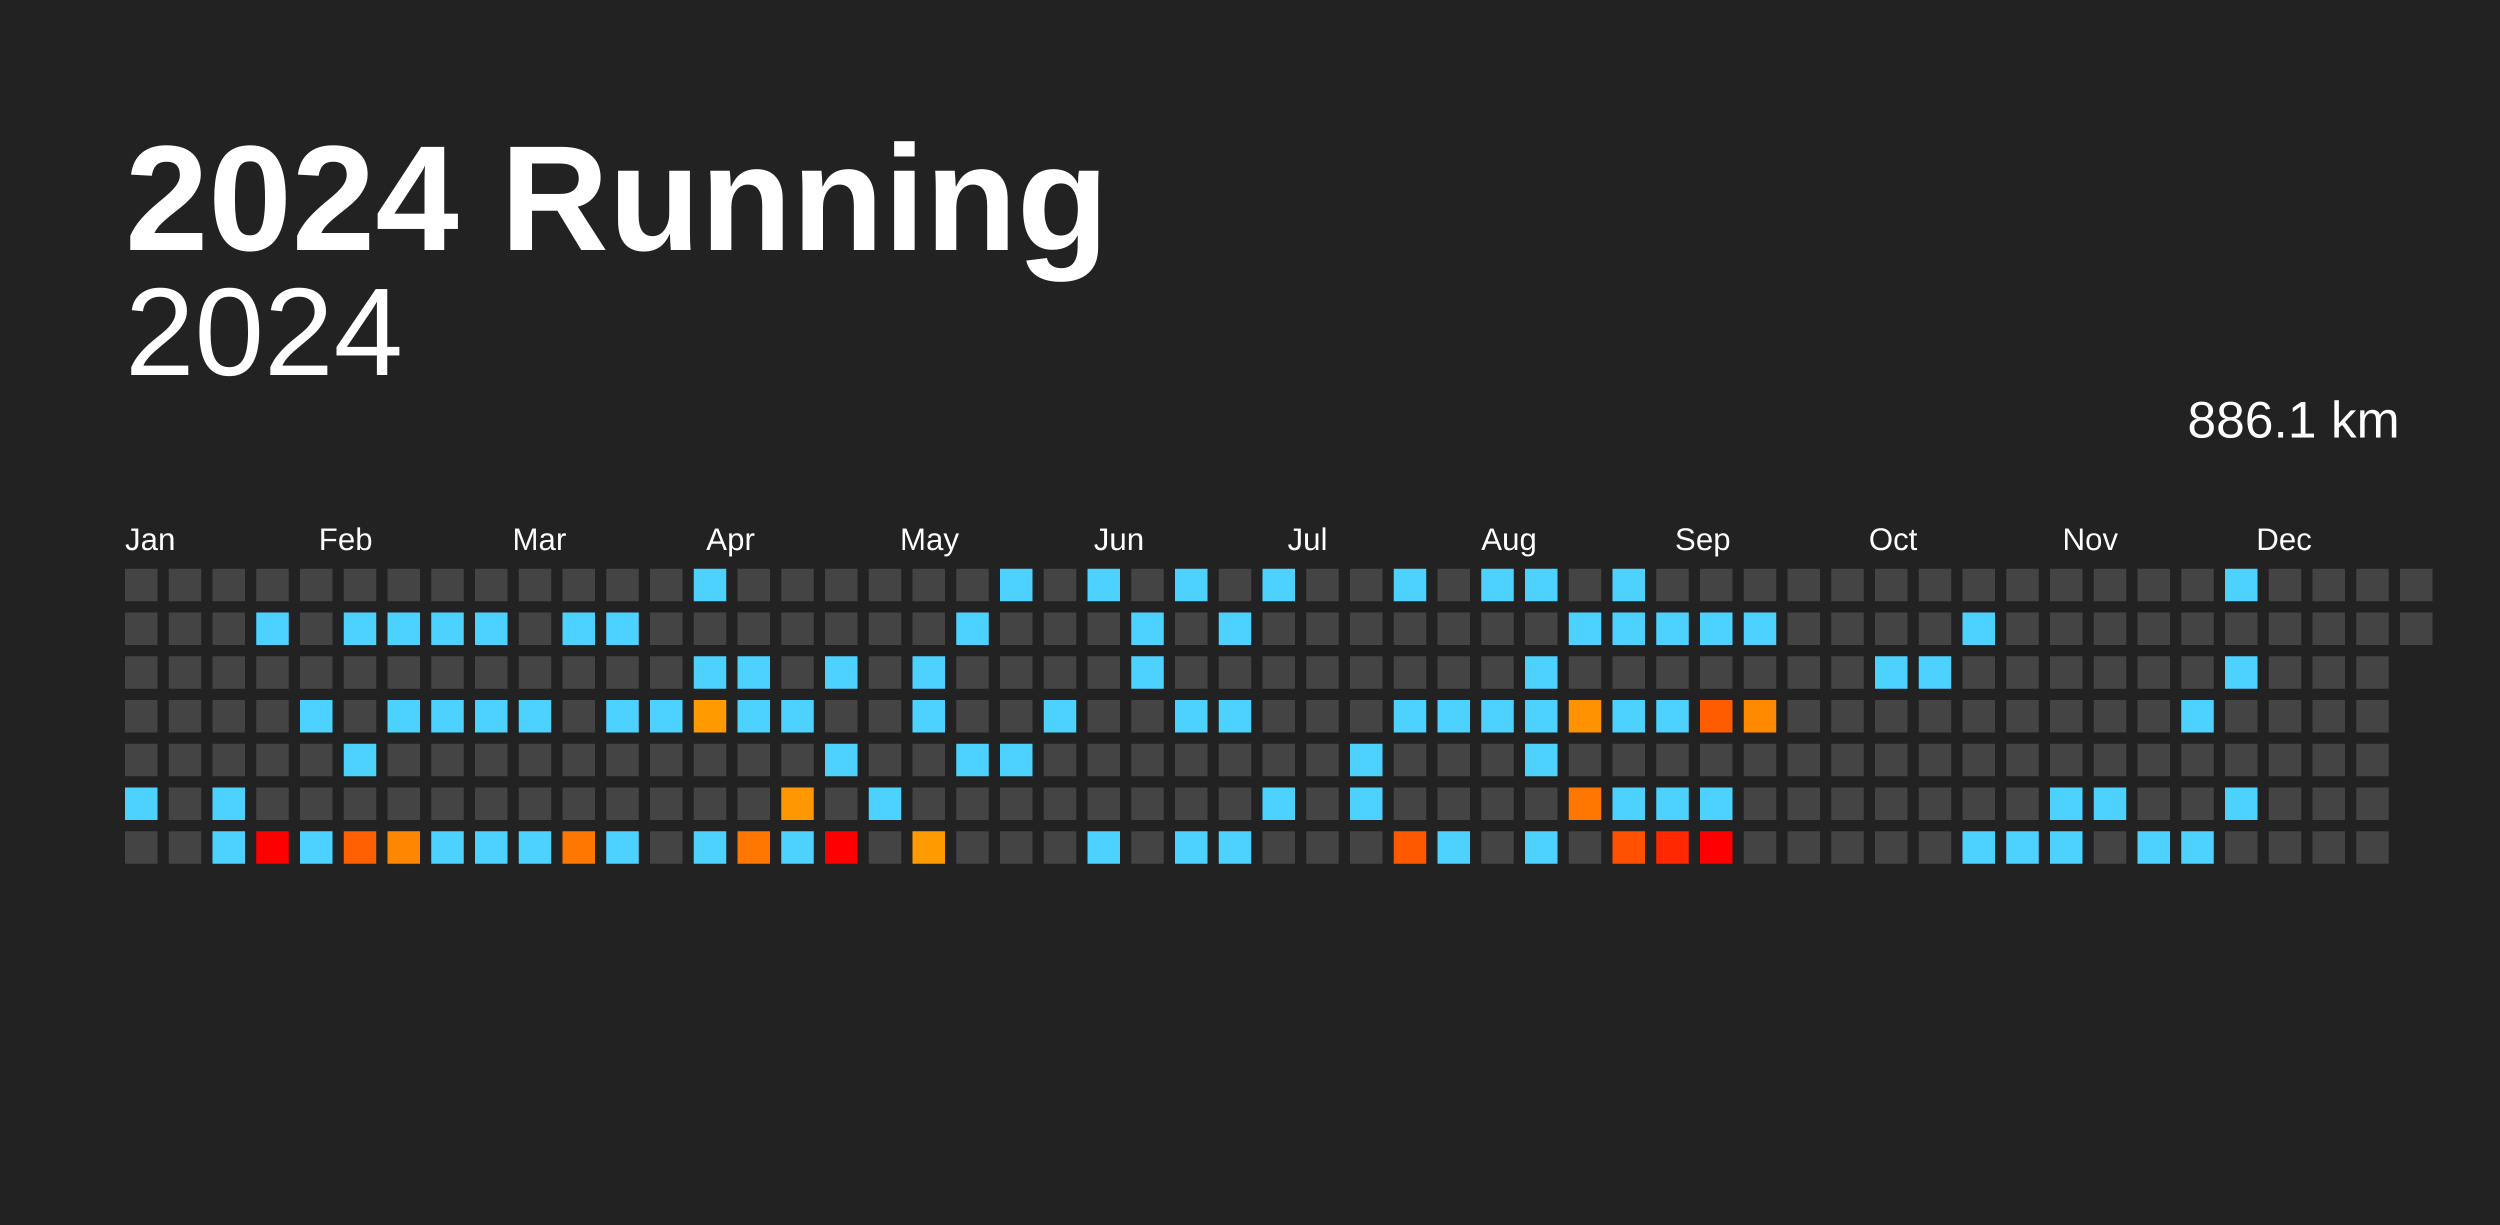
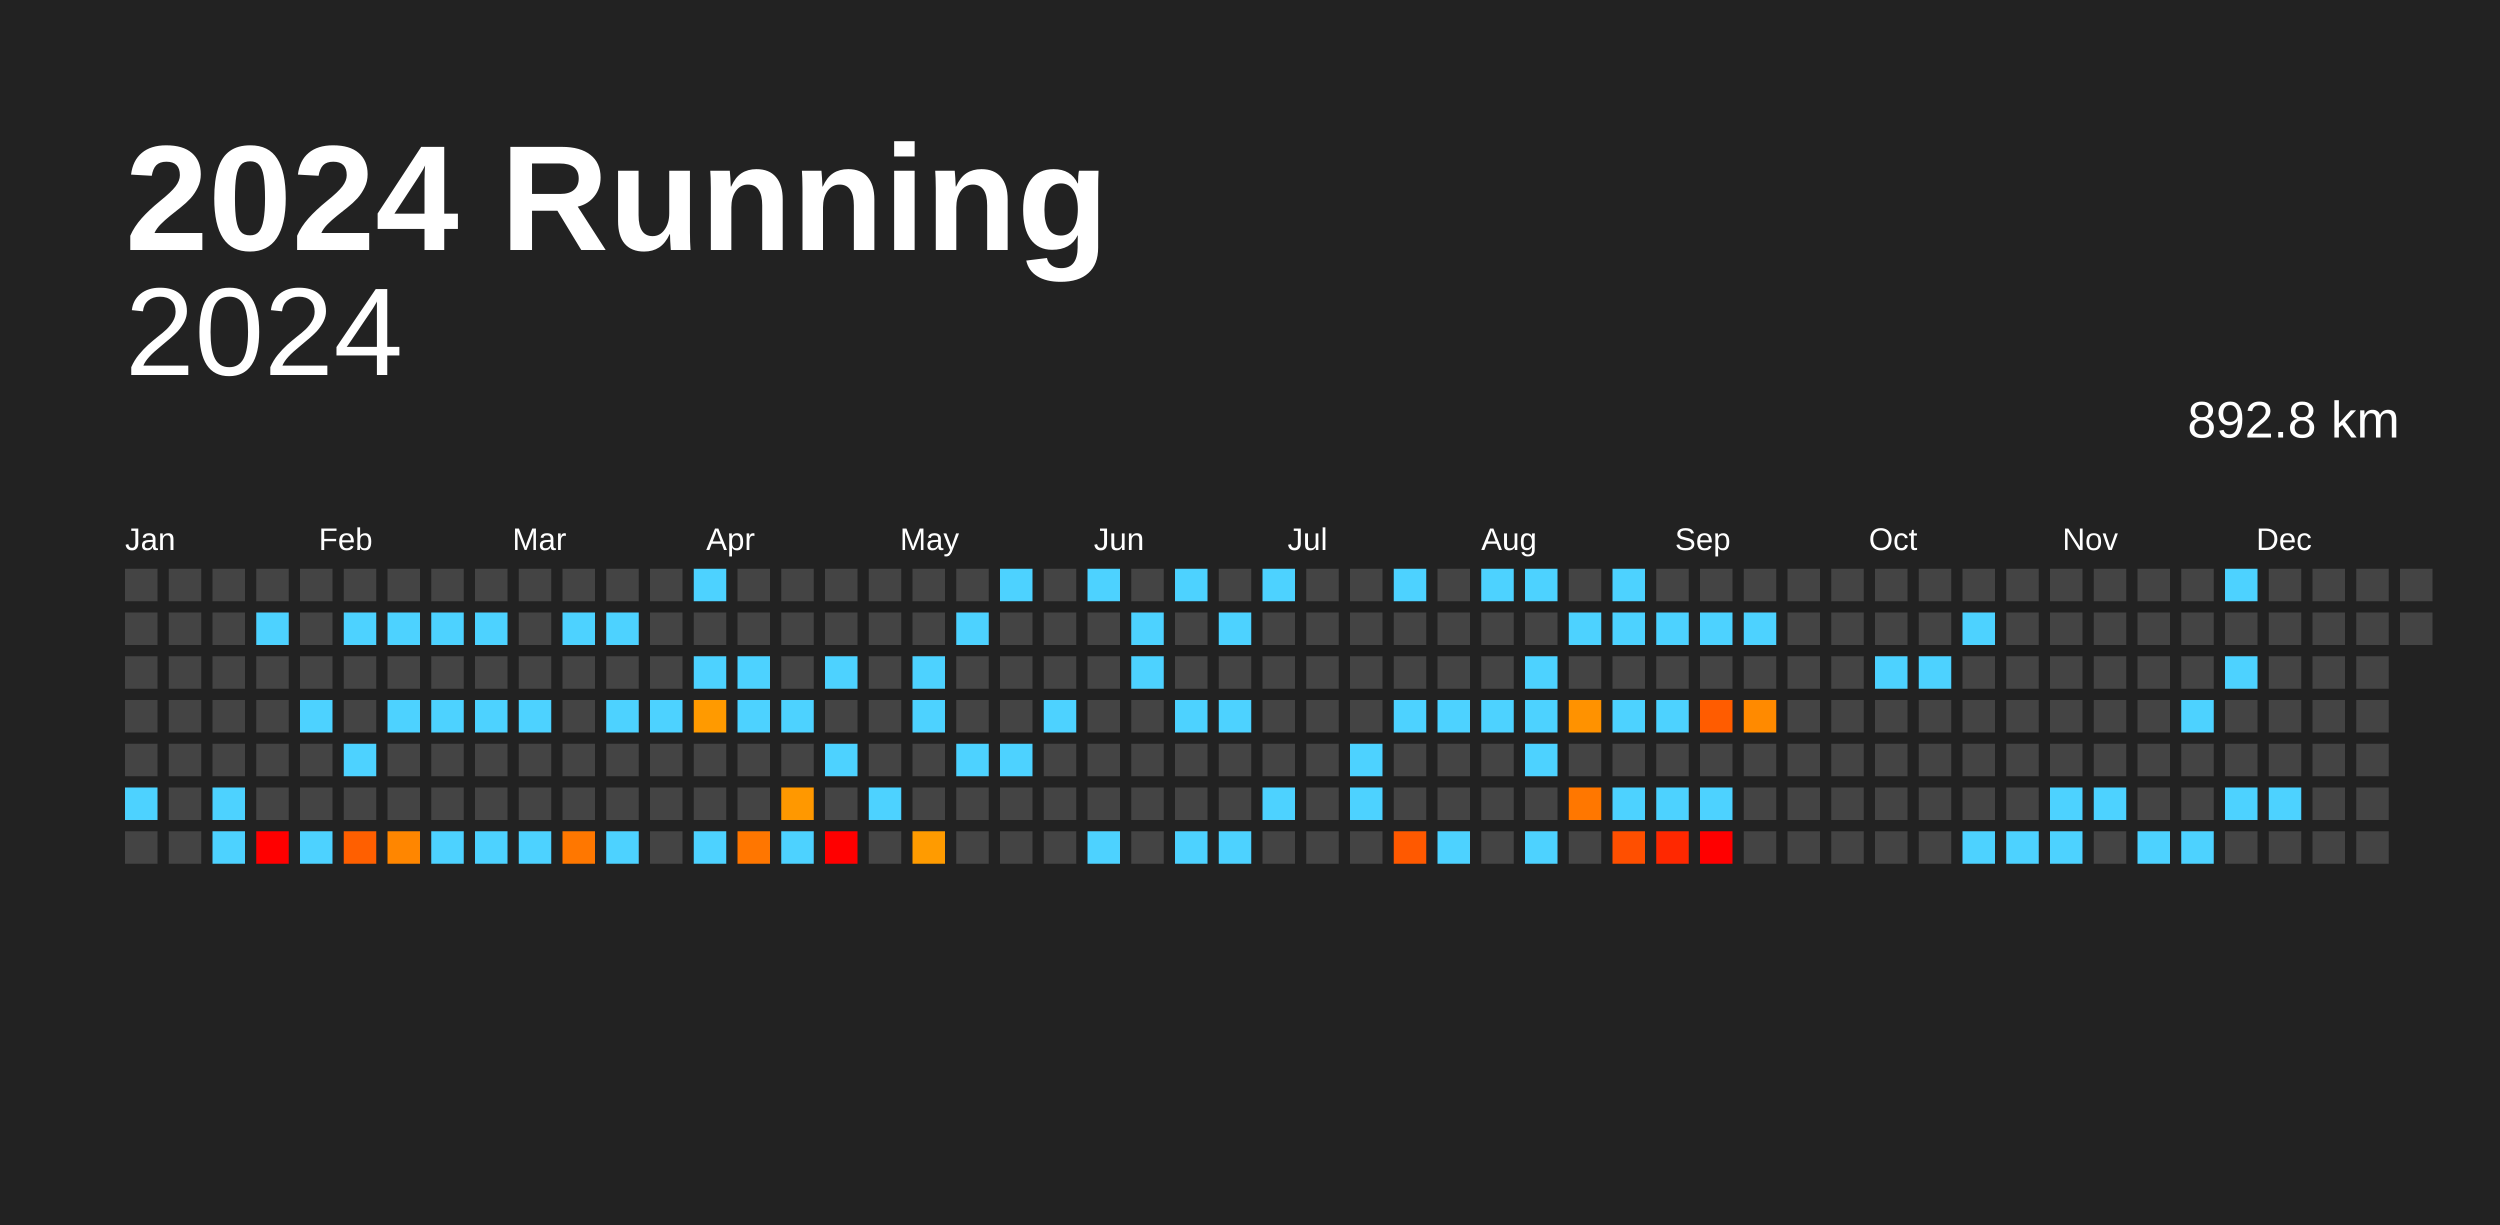
<svg xmlns="http://www.w3.org/2000/svg" baseProfile="full" height="98mm" version="1.1" viewBox="0,0,200,98" width="200mm">
  <defs />
  <rect fill="#222222" height="98" width="200" x="0" y="0" />
  <text fill="#FFFFFF" style="font-size:12px; font-family:Arial; font-weight:bold;" x="10" y="20">2024 Running</text>
  <text alignment-baseline="hanging" fill="#FFFFFF" style="font-size:10.0px; font-family:Arial;" x="10" y="30">2024</text>
-   <text alignment-baseline="hanging" fill="#FFFFFF" style="font-size:4.125px; font-family:Arial;" x="175" y="35">886.1 km</text>
+   <text alignment-baseline="hanging" fill="#FFFFFF" style="font-size:4.125px; font-family:Arial;" x="175" y="35">892.8 km</text>
  <text fill="#FFFFFF" style="font-size:2.5px; font-family:Arial" x="10.0" y="44">Jan</text>
  <text fill="#FFFFFF" style="font-size:2.5px; font-family:Arial" x="25.5" y="44">Feb</text>
  <text fill="#FFFFFF" style="font-size:2.5px; font-family:Arial" x="41.0" y="44">Mar</text>
  <text fill="#FFFFFF" style="font-size:2.5px; font-family:Arial" x="56.5" y="44">Apr</text>
  <text fill="#FFFFFF" style="font-size:2.5px; font-family:Arial" x="72.0" y="44">May</text>
  <text fill="#FFFFFF" style="font-size:2.5px; font-family:Arial" x="87.5" y="44">Jun</text>
  <text fill="#FFFFFF" style="font-size:2.5px; font-family:Arial" x="103.0" y="44">Jul</text>
  <text fill="#FFFFFF" style="font-size:2.5px; font-family:Arial" x="118.5" y="44">Aug</text>
  <text fill="#FFFFFF" style="font-size:2.5px; font-family:Arial" x="134.0" y="44">Sep</text>
  <text fill="#FFFFFF" style="font-size:2.5px; font-family:Arial" x="149.5" y="44">Oct</text>
  <text fill="#FFFFFF" style="font-size:2.5px; font-family:Arial" x="165.0" y="44">Nov</text>
  <text fill="#FFFFFF" style="font-size:2.5px; font-family:Arial" x="180.5" y="44">Dec</text>
  <rect fill="#444444" height="2.6" width="2.6" x="10.0" y="45.5" />
  <rect fill="#444444" height="2.6" width="2.6" x="10.0" y="49.0" />
  <rect fill="#444444" height="2.6" width="2.6" x="10.0" y="52.5" />
  <rect fill="#444444" height="2.6" width="2.6" x="10.0" y="56.0" />
  <rect fill="#444444" height="2.6" width="2.6" x="10.0" y="59.5" />
  <rect fill="#4dd2ff" height="2.6" width="2.6" x="10.0" y="63.0" />
  <rect fill="#444444" height="2.6" width="2.6" x="10.0" y="66.5" />
  <rect fill="#444444" height="2.6" width="2.6" x="13.5" y="45.5" />
  <rect fill="#444444" height="2.6" width="2.6" x="13.5" y="49.0" />
  <rect fill="#444444" height="2.6" width="2.6" x="13.5" y="52.5" />
  <rect fill="#444444" height="2.6" width="2.6" x="13.5" y="56.0" />
  <rect fill="#444444" height="2.6" width="2.6" x="13.5" y="59.5" />
  <rect fill="#444444" height="2.6" width="2.6" x="13.5" y="63.0" />
  <rect fill="#444444" height="2.6" width="2.6" x="13.5" y="66.5" />
  <rect fill="#444444" height="2.6" width="2.6" x="17.0" y="45.5" />
  <rect fill="#444444" height="2.6" width="2.6" x="17.0" y="49.0" />
  <rect fill="#444444" height="2.6" width="2.6" x="17.0" y="52.5" />
  <rect fill="#444444" height="2.6" width="2.6" x="17.0" y="56.0" />
  <rect fill="#444444" height="2.6" width="2.6" x="17.0" y="59.5" />
  <rect fill="#4dd2ff" height="2.6" width="2.6" x="17.0" y="63.0" />
  <rect fill="#4dd2ff" height="2.6" width="2.6" x="17.0" y="66.5" />
  <rect fill="#444444" height="2.6" width="2.6" x="20.5" y="45.5" />
  <rect fill="#4dd2ff" height="2.6" width="2.6" x="20.5" y="49.0" />
  <rect fill="#444444" height="2.6" width="2.6" x="20.5" y="52.5" />
  <rect fill="#444444" height="2.6" width="2.6" x="20.5" y="56.0" />
  <rect fill="#444444" height="2.6" width="2.6" x="20.5" y="59.5" />
  <rect fill="#444444" height="2.6" width="2.6" x="20.5" y="63.0" />
  <rect fill="red" height="2.6" width="2.6" x="20.5" y="66.5" />
  <rect fill="#444444" height="2.6" width="2.6" x="24.0" y="45.5" />
  <rect fill="#444444" height="2.6" width="2.6" x="24.0" y="49.0" />
  <rect fill="#444444" height="2.6" width="2.6" x="24.0" y="52.5" />
  <rect fill="#4dd2ff" height="2.6" width="2.6" x="24.0" y="56.0" />
  <rect fill="#444444" height="2.6" width="2.6" x="24.0" y="59.5" />
  <rect fill="#444444" height="2.6" width="2.6" x="24.0" y="63.0" />
  <rect fill="#4dd2ff" height="2.6" width="2.6" x="24.0" y="66.5" />
  <rect fill="#444444" height="2.6" width="2.6" x="27.5" y="45.5" />
  <rect fill="#4dd2ff" height="2.6" width="2.6" x="27.5" y="49.0" />
  <rect fill="#444444" height="2.6" width="2.6" x="27.5" y="52.5" />
  <rect fill="#444444" height="2.6" width="2.6" x="27.5" y="56.0" />
  <rect fill="#4dd2ff" height="2.6" width="2.6" x="27.5" y="59.5" />
  <rect fill="#444444" height="2.6" width="2.6" x="27.5" y="63.0" />
  <rect fill="#ff5f00" height="2.6" width="2.6" x="27.5" y="66.5" />
  <rect fill="#444444" height="2.6" width="2.6" x="31.0" y="45.5" />
  <rect fill="#4dd2ff" height="2.6" width="2.6" x="31.0" y="49.0" />
  <rect fill="#444444" height="2.6" width="2.6" x="31.0" y="52.5" />
  <rect fill="#4dd2ff" height="2.6" width="2.6" x="31.0" y="56.0" />
  <rect fill="#444444" height="2.6" width="2.6" x="31.0" y="59.5" />
  <rect fill="#444444" height="2.6" width="2.6" x="31.0" y="63.0" />
  <rect fill="#ff8600" height="2.6" width="2.6" x="31.0" y="66.5" />
  <rect fill="#444444" height="2.6" width="2.6" x="34.5" y="45.5" />
  <rect fill="#4dd2ff" height="2.6" width="2.6" x="34.5" y="49.0" />
  <rect fill="#444444" height="2.6" width="2.6" x="34.5" y="52.5" />
  <rect fill="#4dd2ff" height="2.6" width="2.6" x="34.5" y="56.0" />
  <rect fill="#444444" height="2.6" width="2.6" x="34.5" y="59.5" />
  <rect fill="#444444" height="2.6" width="2.6" x="34.5" y="63.0" />
  <rect fill="#4dd2ff" height="2.6" width="2.6" x="34.5" y="66.5" />
  <rect fill="#444444" height="2.6" width="2.6" x="38.0" y="45.5" />
  <rect fill="#4dd2ff" height="2.6" width="2.6" x="38.0" y="49.0" />
  <rect fill="#444444" height="2.6" width="2.6" x="38.0" y="52.5" />
  <rect fill="#4dd2ff" height="2.6" width="2.6" x="38.0" y="56.0" />
  <rect fill="#444444" height="2.6" width="2.6" x="38.0" y="59.5" />
  <rect fill="#444444" height="2.6" width="2.6" x="38.0" y="63.0" />
  <rect fill="#4dd2ff" height="2.6" width="2.6" x="38.0" y="66.5" />
  <rect fill="#444444" height="2.6" width="2.6" x="41.5" y="45.5" />
  <rect fill="#444444" height="2.6" width="2.6" x="41.5" y="49.0" />
  <rect fill="#444444" height="2.6" width="2.6" x="41.5" y="52.5" />
  <rect fill="#4dd2ff" height="2.6" width="2.6" x="41.5" y="56.0" />
  <rect fill="#444444" height="2.6" width="2.6" x="41.5" y="59.5" />
  <rect fill="#444444" height="2.6" width="2.6" x="41.5" y="63.0" />
  <rect fill="#4dd2ff" height="2.6" width="2.6" x="41.5" y="66.5" />
  <rect fill="#444444" height="2.6" width="2.6" x="45.0" y="45.5" />
  <rect fill="#4dd2ff" height="2.6" width="2.6" x="45.0" y="49.0" />
  <rect fill="#444444" height="2.6" width="2.6" x="45.0" y="52.5" />
  <rect fill="#444444" height="2.6" width="2.6" x="45.0" y="56.0" />
  <rect fill="#444444" height="2.6" width="2.6" x="45.0" y="59.5" />
  <rect fill="#444444" height="2.6" width="2.6" x="45.0" y="63.0" />
  <rect fill="#ff7700" height="2.6" width="2.6" x="45.0" y="66.5" />
  <rect fill="#444444" height="2.6" width="2.6" x="48.5" y="45.5" />
  <rect fill="#4dd2ff" height="2.6" width="2.6" x="48.5" y="49.0" />
  <rect fill="#444444" height="2.6" width="2.6" x="48.5" y="52.5" />
  <rect fill="#4dd2ff" height="2.6" width="2.6" x="48.5" y="56.0" />
  <rect fill="#444444" height="2.6" width="2.6" x="48.5" y="59.5" />
  <rect fill="#444444" height="2.6" width="2.6" x="48.5" y="63.0" />
  <rect fill="#4dd2ff" height="2.6" width="2.6" x="48.5" y="66.5" />
  <rect fill="#444444" height="2.6" width="2.6" x="52.0" y="45.5" />
  <rect fill="#444444" height="2.6" width="2.6" x="52.0" y="49.0" />
  <rect fill="#444444" height="2.6" width="2.6" x="52.0" y="52.5" />
  <rect fill="#4dd2ff" height="2.6" width="2.6" x="52.0" y="56.0" />
  <rect fill="#444444" height="2.6" width="2.6" x="52.0" y="59.5" />
  <rect fill="#444444" height="2.6" width="2.6" x="52.0" y="63.0" />
  <rect fill="#444444" height="2.6" width="2.6" x="52.0" y="66.5" />
  <rect fill="#4dd2ff" height="2.6" width="2.6" x="55.5" y="45.5" />
  <rect fill="#444444" height="2.6" width="2.6" x="55.5" y="49.0" />
  <rect fill="#4dd2ff" height="2.6" width="2.6" x="55.5" y="52.5" />
  <rect fill="#ff9a00" height="2.6" width="2.6" x="55.5" y="56.0" />
  <rect fill="#444444" height="2.6" width="2.6" x="55.5" y="59.5" />
  <rect fill="#444444" height="2.6" width="2.6" x="55.5" y="63.0" />
  <rect fill="#4dd2ff" height="2.6" width="2.6" x="55.5" y="66.5" />
  <rect fill="#444444" height="2.6" width="2.6" x="59.0" y="45.5" />
  <rect fill="#444444" height="2.6" width="2.6" x="59.0" y="49.0" />
  <rect fill="#4dd2ff" height="2.6" width="2.6" x="59.0" y="52.5" />
  <rect fill="#4dd2ff" height="2.6" width="2.6" x="59.0" y="56.0" />
  <rect fill="#444444" height="2.6" width="2.6" x="59.0" y="59.5" />
  <rect fill="#444444" height="2.6" width="2.6" x="59.0" y="63.0" />
  <rect fill="#ff7600" height="2.6" width="2.6" x="59.0" y="66.5" />
  <rect fill="#444444" height="2.6" width="2.6" x="62.5" y="45.5" />
  <rect fill="#444444" height="2.6" width="2.6" x="62.5" y="49.0" />
  <rect fill="#444444" height="2.6" width="2.6" x="62.5" y="52.5" />
  <rect fill="#4dd2ff" height="2.6" width="2.6" x="62.5" y="56.0" />
  <rect fill="#444444" height="2.6" width="2.6" x="62.5" y="59.5" />
  <rect fill="#ff9800" height="2.6" width="2.6" x="62.5" y="63.0" />
  <rect fill="#4dd2ff" height="2.6" width="2.6" x="62.5" y="66.5" />
  <rect fill="#444444" height="2.6" width="2.6" x="66.0" y="45.5" />
  <rect fill="#444444" height="2.6" width="2.6" x="66.0" y="49.0" />
  <rect fill="#4dd2ff" height="2.6" width="2.6" x="66.0" y="52.5" />
  <rect fill="#444444" height="2.6" width="2.6" x="66.0" y="56.0" />
  <rect fill="#4dd2ff" height="2.6" width="2.6" x="66.0" y="59.5" />
  <rect fill="#444444" height="2.6" width="2.6" x="66.0" y="63.0" />
  <rect fill="red" height="2.6" width="2.6" x="66.0" y="66.5" />
  <rect fill="#444444" height="2.6" width="2.6" x="69.5" y="45.5" />
  <rect fill="#444444" height="2.6" width="2.6" x="69.5" y="49.0" />
  <rect fill="#444444" height="2.6" width="2.6" x="69.5" y="52.5" />
  <rect fill="#444444" height="2.6" width="2.6" x="69.5" y="56.0" />
  <rect fill="#444444" height="2.6" width="2.6" x="69.5" y="59.5" />
  <rect fill="#4dd2ff" height="2.6" width="2.6" x="69.5" y="63.0" />
  <rect fill="#444444" height="2.6" width="2.6" x="69.5" y="66.5" />
  <rect fill="#444444" height="2.6" width="2.6" x="73.0" y="45.5" />
  <rect fill="#444444" height="2.6" width="2.6" x="73.0" y="49.0" />
  <rect fill="#4dd2ff" height="2.6" width="2.6" x="73.0" y="52.5" />
  <rect fill="#4dd2ff" height="2.6" width="2.6" x="73.0" y="56.0" />
  <rect fill="#444444" height="2.6" width="2.6" x="73.0" y="59.5" />
  <rect fill="#444444" height="2.6" width="2.6" x="73.0" y="63.0" />
  <rect fill="#ff9b00" height="2.6" width="2.6" x="73.0" y="66.5" />
  <rect fill="#444444" height="2.6" width="2.6" x="76.5" y="45.5" />
  <rect fill="#4dd2ff" height="2.6" width="2.6" x="76.5" y="49.0" />
  <rect fill="#444444" height="2.6" width="2.6" x="76.5" y="52.5" />
  <rect fill="#444444" height="2.6" width="2.6" x="76.5" y="56.0" />
  <rect fill="#4dd2ff" height="2.6" width="2.6" x="76.5" y="59.5" />
  <rect fill="#444444" height="2.6" width="2.6" x="76.5" y="63.0" />
  <rect fill="#444444" height="2.6" width="2.6" x="76.5" y="66.5" />
  <rect fill="#4dd2ff" height="2.6" width="2.6" x="80.0" y="45.5" />
  <rect fill="#444444" height="2.6" width="2.6" x="80.0" y="49.0" />
  <rect fill="#444444" height="2.6" width="2.6" x="80.0" y="52.5" />
  <rect fill="#444444" height="2.6" width="2.6" x="80.0" y="56.0" />
  <rect fill="#4dd2ff" height="2.6" width="2.6" x="80.0" y="59.5" />
  <rect fill="#444444" height="2.6" width="2.6" x="80.0" y="63.0" />
  <rect fill="#444444" height="2.6" width="2.6" x="80.0" y="66.5" />
  <rect fill="#444444" height="2.6" width="2.6" x="83.5" y="45.5" />
  <rect fill="#444444" height="2.6" width="2.6" x="83.5" y="49.0" />
  <rect fill="#444444" height="2.6" width="2.6" x="83.5" y="52.5" />
  <rect fill="#4dd2ff" height="2.6" width="2.6" x="83.5" y="56.0" />
  <rect fill="#444444" height="2.6" width="2.6" x="83.5" y="59.5" />
  <rect fill="#444444" height="2.6" width="2.6" x="83.5" y="63.0" />
  <rect fill="#444444" height="2.6" width="2.6" x="83.5" y="66.5" />
  <rect fill="#4dd2ff" height="2.6" width="2.6" x="87.0" y="45.5" />
  <rect fill="#444444" height="2.6" width="2.6" x="87.0" y="49.0" />
  <rect fill="#444444" height="2.6" width="2.6" x="87.0" y="52.5" />
  <rect fill="#444444" height="2.6" width="2.6" x="87.0" y="56.0" />
  <rect fill="#444444" height="2.6" width="2.6" x="87.0" y="59.5" />
  <rect fill="#444444" height="2.6" width="2.6" x="87.0" y="63.0" />
  <rect fill="#4dd2ff" height="2.6" width="2.6" x="87.0" y="66.5" />
  <rect fill="#444444" height="2.6" width="2.6" x="90.5" y="45.5" />
  <rect fill="#4dd2ff" height="2.6" width="2.6" x="90.5" y="49.0" />
  <rect fill="#4dd2ff" height="2.6" width="2.6" x="90.5" y="52.5" />
  <rect fill="#444444" height="2.6" width="2.6" x="90.5" y="56.0" />
  <rect fill="#444444" height="2.6" width="2.6" x="90.5" y="59.5" />
  <rect fill="#444444" height="2.6" width="2.6" x="90.5" y="63.0" />
  <rect fill="#444444" height="2.6" width="2.6" x="90.5" y="66.5" />
  <rect fill="#4dd2ff" height="2.6" width="2.6" x="94.0" y="45.5" />
  <rect fill="#444444" height="2.6" width="2.6" x="94.0" y="49.0" />
  <rect fill="#444444" height="2.6" width="2.6" x="94.0" y="52.5" />
  <rect fill="#4dd2ff" height="2.6" width="2.6" x="94.0" y="56.0" />
  <rect fill="#444444" height="2.6" width="2.6" x="94.0" y="59.5" />
  <rect fill="#444444" height="2.6" width="2.6" x="94.0" y="63.0" />
  <rect fill="#4dd2ff" height="2.6" width="2.6" x="94.0" y="66.5" />
  <rect fill="#444444" height="2.6" width="2.6" x="97.5" y="45.5" />
  <rect fill="#4dd2ff" height="2.6" width="2.6" x="97.5" y="49.0" />
  <rect fill="#444444" height="2.6" width="2.6" x="97.5" y="52.5" />
  <rect fill="#4dd2ff" height="2.6" width="2.6" x="97.5" y="56.0" />
  <rect fill="#444444" height="2.6" width="2.6" x="97.5" y="59.5" />
  <rect fill="#444444" height="2.6" width="2.6" x="97.5" y="63.0" />
  <rect fill="#4dd2ff" height="2.6" width="2.6" x="97.5" y="66.5" />
  <rect fill="#4dd2ff" height="2.6" width="2.6" x="101.0" y="45.5" />
  <rect fill="#444444" height="2.6" width="2.6" x="101.0" y="49.0" />
  <rect fill="#444444" height="2.6" width="2.6" x="101.0" y="52.5" />
  <rect fill="#444444" height="2.6" width="2.6" x="101.0" y="56.0" />
  <rect fill="#444444" height="2.6" width="2.6" x="101.0" y="59.5" />
  <rect fill="#4dd2ff" height="2.6" width="2.6" x="101.0" y="63.0" />
  <rect fill="#444444" height="2.6" width="2.6" x="101.0" y="66.5" />
  <rect fill="#444444" height="2.6" width="2.6" x="104.5" y="45.5" />
  <rect fill="#444444" height="2.6" width="2.6" x="104.5" y="49.0" />
  <rect fill="#444444" height="2.6" width="2.6" x="104.5" y="52.5" />
  <rect fill="#444444" height="2.6" width="2.6" x="104.5" y="56.0" />
  <rect fill="#444444" height="2.6" width="2.6" x="104.5" y="59.5" />
  <rect fill="#444444" height="2.6" width="2.6" x="104.5" y="63.0" />
  <rect fill="#444444" height="2.6" width="2.6" x="104.5" y="66.5" />
  <rect fill="#444444" height="2.6" width="2.6" x="108.0" y="45.5" />
  <rect fill="#444444" height="2.6" width="2.6" x="108.0" y="49.0" />
  <rect fill="#444444" height="2.6" width="2.6" x="108.0" y="52.5" />
  <rect fill="#444444" height="2.6" width="2.6" x="108.0" y="56.0" />
  <rect fill="#4dd2ff" height="2.6" width="2.6" x="108.0" y="59.5" />
  <rect fill="#4dd2ff" height="2.6" width="2.6" x="108.0" y="63.0" />
  <rect fill="#444444" height="2.6" width="2.6" x="108.0" y="66.5" />
  <rect fill="#4dd2ff" height="2.6" width="2.6" x="111.5" y="45.5" />
  <rect fill="#444444" height="2.6" width="2.6" x="111.5" y="49.0" />
  <rect fill="#444444" height="2.6" width="2.6" x="111.5" y="52.5" />
  <rect fill="#4dd2ff" height="2.6" width="2.6" x="111.5" y="56.0" />
  <rect fill="#444444" height="2.6" width="2.6" x="111.5" y="59.5" />
  <rect fill="#444444" height="2.6" width="2.6" x="111.5" y="63.0" />
  <rect fill="#ff5900" height="2.6" width="2.6" x="111.5" y="66.5" />
  <rect fill="#444444" height="2.6" width="2.6" x="115.0" y="45.5" />
  <rect fill="#444444" height="2.6" width="2.6" x="115.0" y="49.0" />
  <rect fill="#444444" height="2.6" width="2.6" x="115.0" y="52.5" />
  <rect fill="#4dd2ff" height="2.6" width="2.6" x="115.0" y="56.0" />
  <rect fill="#444444" height="2.6" width="2.6" x="115.0" y="59.5" />
  <rect fill="#444444" height="2.6" width="2.6" x="115.0" y="63.0" />
  <rect fill="#4dd2ff" height="2.6" width="2.6" x="115.0" y="66.5" />
  <rect fill="#4dd2ff" height="2.6" width="2.6" x="118.5" y="45.5" />
  <rect fill="#444444" height="2.6" width="2.6" x="118.5" y="49.0" />
  <rect fill="#444444" height="2.6" width="2.6" x="118.5" y="52.5" />
  <rect fill="#4dd2ff" height="2.6" width="2.6" x="118.5" y="56.0" />
  <rect fill="#444444" height="2.6" width="2.6" x="118.5" y="59.5" />
  <rect fill="#444444" height="2.6" width="2.6" x="118.5" y="63.0" />
  <rect fill="#444444" height="2.6" width="2.6" x="118.5" y="66.5" />
  <rect fill="#4dd2ff" height="2.6" width="2.6" x="122.0" y="45.5" />
  <rect fill="#444444" height="2.6" width="2.6" x="122.0" y="49.0" />
  <rect fill="#4dd2ff" height="2.6" width="2.6" x="122.0" y="52.5" />
  <rect fill="#4dd2ff" height="2.6" width="2.6" x="122.0" y="56.0" />
  <rect fill="#4dd2ff" height="2.6" width="2.6" x="122.0" y="59.5" />
  <rect fill="#444444" height="2.6" width="2.6" x="122.0" y="63.0" />
  <rect fill="#4dd2ff" height="2.6" width="2.6" x="122.0" y="66.5" />
  <rect fill="#444444" height="2.6" width="2.6" x="125.5" y="45.5" />
  <rect fill="#4dd2ff" height="2.6" width="2.6" x="125.5" y="49.0" />
  <rect fill="#444444" height="2.6" width="2.6" x="125.5" y="52.5" />
  <rect fill="#ff9200" height="2.6" width="2.6" x="125.5" y="56.0" />
  <rect fill="#444444" height="2.6" width="2.6" x="125.5" y="59.5" />
  <rect fill="#ff7700" height="2.6" width="2.6" x="125.5" y="63.0" />
  <rect fill="#444444" height="2.6" width="2.6" x="125.5" y="66.5" />
  <rect fill="#4dd2ff" height="2.6" width="2.6" x="129.0" y="45.5" />
  <rect fill="#4dd2ff" height="2.6" width="2.6" x="129.0" y="49.0" />
  <rect fill="#444444" height="2.6" width="2.6" x="129.0" y="52.5" />
  <rect fill="#4dd2ff" height="2.6" width="2.6" x="129.0" y="56.0" />
  <rect fill="#444444" height="2.6" width="2.6" x="129.0" y="59.5" />
  <rect fill="#4dd2ff" height="2.6" width="2.6" x="129.0" y="63.0" />
  <rect fill="#ff4f00" height="2.6" width="2.6" x="129.0" y="66.5" />
  <rect fill="#444444" height="2.6" width="2.6" x="132.5" y="45.5" />
  <rect fill="#4dd2ff" height="2.6" width="2.6" x="132.5" y="49.0" />
  <rect fill="#444444" height="2.6" width="2.6" x="132.5" y="52.5" />
  <rect fill="#4dd2ff" height="2.6" width="2.6" x="132.5" y="56.0" />
  <rect fill="#444444" height="2.6" width="2.6" x="132.5" y="59.5" />
  <rect fill="#4dd2ff" height="2.6" width="2.6" x="132.5" y="63.0" />
  <rect fill="#ff2800" height="2.6" width="2.6" x="132.5" y="66.5" />
  <rect fill="#444444" height="2.6" width="2.6" x="136.0" y="45.5" />
  <rect fill="#4dd2ff" height="2.6" width="2.6" x="136.0" y="49.0" />
  <rect fill="#444444" height="2.6" width="2.6" x="136.0" y="52.5" />
  <rect fill="#ff5c00" height="2.6" width="2.6" x="136.0" y="56.0" />
  <rect fill="#444444" height="2.6" width="2.6" x="136.0" y="59.5" />
  <rect fill="#4dd2ff" height="2.6" width="2.6" x="136.0" y="63.0" />
  <rect fill="red" height="2.6" width="2.6" x="136.0" y="66.5" />
  <rect fill="#444444" height="2.6" width="2.6" x="139.5" y="45.5" />
  <rect fill="#4dd2ff" height="2.6" width="2.6" x="139.5" y="49.0" />
  <rect fill="#444444" height="2.6" width="2.6" x="139.5" y="52.5" />
  <rect fill="#ff8a00" height="2.6" width="2.6" x="139.5" y="56.0" />
  <rect fill="#444444" height="2.6" width="2.6" x="139.5" y="59.5" />
  <rect fill="#444444" height="2.6" width="2.6" x="139.5" y="63.0" />
  <rect fill="#444444" height="2.6" width="2.6" x="139.5" y="66.5" />
  <rect fill="#444444" height="2.6" width="2.6" x="143.0" y="45.5" />
  <rect fill="#444444" height="2.6" width="2.6" x="143.0" y="49.0" />
  <rect fill="#444444" height="2.6" width="2.6" x="143.0" y="52.5" />
  <rect fill="#444444" height="2.6" width="2.6" x="143.0" y="56.0" />
  <rect fill="#444444" height="2.6" width="2.6" x="143.0" y="59.5" />
  <rect fill="#444444" height="2.6" width="2.6" x="143.0" y="63.0" />
  <rect fill="#444444" height="2.6" width="2.6" x="143.0" y="66.5" />
  <rect fill="#444444" height="2.6" width="2.6" x="146.5" y="45.5" />
  <rect fill="#444444" height="2.6" width="2.6" x="146.5" y="49.0" />
  <rect fill="#444444" height="2.6" width="2.6" x="146.5" y="52.5" />
  <rect fill="#444444" height="2.6" width="2.6" x="146.5" y="56.0" />
  <rect fill="#444444" height="2.6" width="2.6" x="146.5" y="59.5" />
  <rect fill="#444444" height="2.6" width="2.6" x="146.5" y="63.0" />
  <rect fill="#444444" height="2.6" width="2.6" x="146.5" y="66.5" />
  <rect fill="#444444" height="2.6" width="2.6" x="150.0" y="45.5" />
  <rect fill="#444444" height="2.6" width="2.6" x="150.0" y="49.0" />
  <rect fill="#4dd2ff" height="2.6" width="2.6" x="150.0" y="52.5" />
  <rect fill="#444444" height="2.6" width="2.6" x="150.0" y="56.0" />
  <rect fill="#444444" height="2.6" width="2.6" x="150.0" y="59.5" />
  <rect fill="#444444" height="2.6" width="2.6" x="150.0" y="63.0" />
  <rect fill="#444444" height="2.6" width="2.6" x="150.0" y="66.5" />
  <rect fill="#444444" height="2.6" width="2.6" x="153.5" y="45.5" />
  <rect fill="#444444" height="2.6" width="2.6" x="153.5" y="49.0" />
  <rect fill="#4dd2ff" height="2.6" width="2.6" x="153.5" y="52.5" />
  <rect fill="#444444" height="2.6" width="2.6" x="153.5" y="56.0" />
  <rect fill="#444444" height="2.6" width="2.6" x="153.5" y="59.5" />
  <rect fill="#444444" height="2.6" width="2.6" x="153.5" y="63.0" />
  <rect fill="#444444" height="2.6" width="2.6" x="153.5" y="66.5" />
  <rect fill="#444444" height="2.6" width="2.6" x="157.0" y="45.5" />
  <rect fill="#4dd2ff" height="2.6" width="2.6" x="157.0" y="49.0" />
  <rect fill="#444444" height="2.6" width="2.6" x="157.0" y="52.5" />
  <rect fill="#444444" height="2.6" width="2.6" x="157.0" y="56.0" />
  <rect fill="#444444" height="2.6" width="2.6" x="157.0" y="59.5" />
  <rect fill="#444444" height="2.6" width="2.6" x="157.0" y="63.0" />
  <rect fill="#4dd2ff" height="2.6" width="2.6" x="157.0" y="66.5" />
  <rect fill="#444444" height="2.6" width="2.6" x="160.5" y="45.5" />
  <rect fill="#444444" height="2.6" width="2.6" x="160.5" y="49.0" />
  <rect fill="#444444" height="2.6" width="2.6" x="160.5" y="52.5" />
  <rect fill="#444444" height="2.6" width="2.6" x="160.5" y="56.0" />
  <rect fill="#444444" height="2.6" width="2.6" x="160.5" y="59.5" />
  <rect fill="#444444" height="2.6" width="2.6" x="160.5" y="63.0" />
  <rect fill="#4dd2ff" height="2.6" width="2.6" x="160.5" y="66.5" />
  <rect fill="#444444" height="2.6" width="2.6" x="164.0" y="45.5" />
  <rect fill="#444444" height="2.6" width="2.6" x="164.0" y="49.0" />
  <rect fill="#444444" height="2.6" width="2.6" x="164.0" y="52.5" />
  <rect fill="#444444" height="2.6" width="2.6" x="164.0" y="56.0" />
  <rect fill="#444444" height="2.6" width="2.6" x="164.0" y="59.5" />
  <rect fill="#4dd2ff" height="2.6" width="2.6" x="164.0" y="63.0" />
  <rect fill="#4dd2ff" height="2.6" width="2.6" x="164.0" y="66.5" />
  <rect fill="#444444" height="2.6" width="2.6" x="167.5" y="45.5" />
  <rect fill="#444444" height="2.6" width="2.6" x="167.5" y="49.0" />
  <rect fill="#444444" height="2.6" width="2.6" x="167.5" y="52.5" />
  <rect fill="#444444" height="2.6" width="2.6" x="167.5" y="56.0" />
  <rect fill="#444444" height="2.6" width="2.6" x="167.5" y="59.5" />
  <rect fill="#4dd2ff" height="2.6" width="2.6" x="167.5" y="63.0" />
  <rect fill="#444444" height="2.6" width="2.6" x="167.5" y="66.5" />
  <rect fill="#444444" height="2.6" width="2.6" x="171.0" y="45.5" />
  <rect fill="#444444" height="2.6" width="2.6" x="171.0" y="49.0" />
  <rect fill="#444444" height="2.6" width="2.6" x="171.0" y="52.5" />
  <rect fill="#444444" height="2.6" width="2.6" x="171.0" y="56.0" />
  <rect fill="#444444" height="2.6" width="2.6" x="171.0" y="59.5" />
  <rect fill="#444444" height="2.6" width="2.6" x="171.0" y="63.0" />
  <rect fill="#4dd2ff" height="2.6" width="2.6" x="171.0" y="66.5" />
  <rect fill="#444444" height="2.6" width="2.6" x="174.5" y="45.5" />
  <rect fill="#444444" height="2.6" width="2.6" x="174.5" y="49.0" />
  <rect fill="#444444" height="2.6" width="2.6" x="174.5" y="52.5" />
  <rect fill="#4dd2ff" height="2.6" width="2.6" x="174.5" y="56.0" />
  <rect fill="#444444" height="2.6" width="2.6" x="174.5" y="59.5" />
  <rect fill="#444444" height="2.6" width="2.6" x="174.5" y="63.0" />
  <rect fill="#4dd2ff" height="2.6" width="2.6" x="174.5" y="66.5" />
  <rect fill="#4dd2ff" height="2.6" width="2.6" x="178.0" y="45.5" />
  <rect fill="#444444" height="2.6" width="2.6" x="178.0" y="49.0" />
  <rect fill="#4dd2ff" height="2.6" width="2.6" x="178.0" y="52.5" />
  <rect fill="#444444" height="2.6" width="2.6" x="178.0" y="56.0" />
  <rect fill="#444444" height="2.6" width="2.6" x="178.0" y="59.5" />
  <rect fill="#4dd2ff" height="2.6" width="2.6" x="178.0" y="63.0" />
  <rect fill="#444444" height="2.6" width="2.6" x="178.0" y="66.5" />
  <rect fill="#444444" height="2.6" width="2.6" x="181.5" y="45.5" />
  <rect fill="#444444" height="2.6" width="2.6" x="181.5" y="49.0" />
  <rect fill="#444444" height="2.6" width="2.6" x="181.5" y="52.5" />
  <rect fill="#444444" height="2.6" width="2.6" x="181.5" y="56.0" />
  <rect fill="#444444" height="2.6" width="2.6" x="181.5" y="59.5" />
-   <rect fill="#444444" height="2.6" width="2.6" x="181.5" y="63.0" />
+   <rect fill="#4dd2ff" height="2.6" width="2.6" x="181.5" y="63.0" />
  <rect fill="#444444" height="2.6" width="2.6" x="181.5" y="66.5" />
  <rect fill="#444444" height="2.6" width="2.6" x="185.0" y="45.5" />
  <rect fill="#444444" height="2.6" width="2.6" x="185.0" y="49.0" />
  <rect fill="#444444" height="2.6" width="2.6" x="185.0" y="52.5" />
  <rect fill="#444444" height="2.6" width="2.6" x="185.0" y="56.0" />
  <rect fill="#444444" height="2.6" width="2.6" x="185.0" y="59.5" />
  <rect fill="#444444" height="2.6" width="2.6" x="185.0" y="63.0" />
  <rect fill="#444444" height="2.6" width="2.6" x="185.0" y="66.5" />
  <rect fill="#444444" height="2.6" width="2.6" x="188.5" y="45.5" />
  <rect fill="#444444" height="2.6" width="2.6" x="188.5" y="49.0" />
  <rect fill="#444444" height="2.6" width="2.6" x="188.5" y="52.5" />
  <rect fill="#444444" height="2.6" width="2.6" x="188.5" y="56.0" />
  <rect fill="#444444" height="2.6" width="2.6" x="188.5" y="59.5" />
  <rect fill="#444444" height="2.6" width="2.6" x="188.5" y="63.0" />
  <rect fill="#444444" height="2.6" width="2.6" x="188.5" y="66.5" />
  <rect fill="#444444" height="2.6" width="2.6" x="192.0" y="45.5" />
  <rect fill="#444444" height="2.6" width="2.6" x="192.0" y="49.0" />
</svg>
